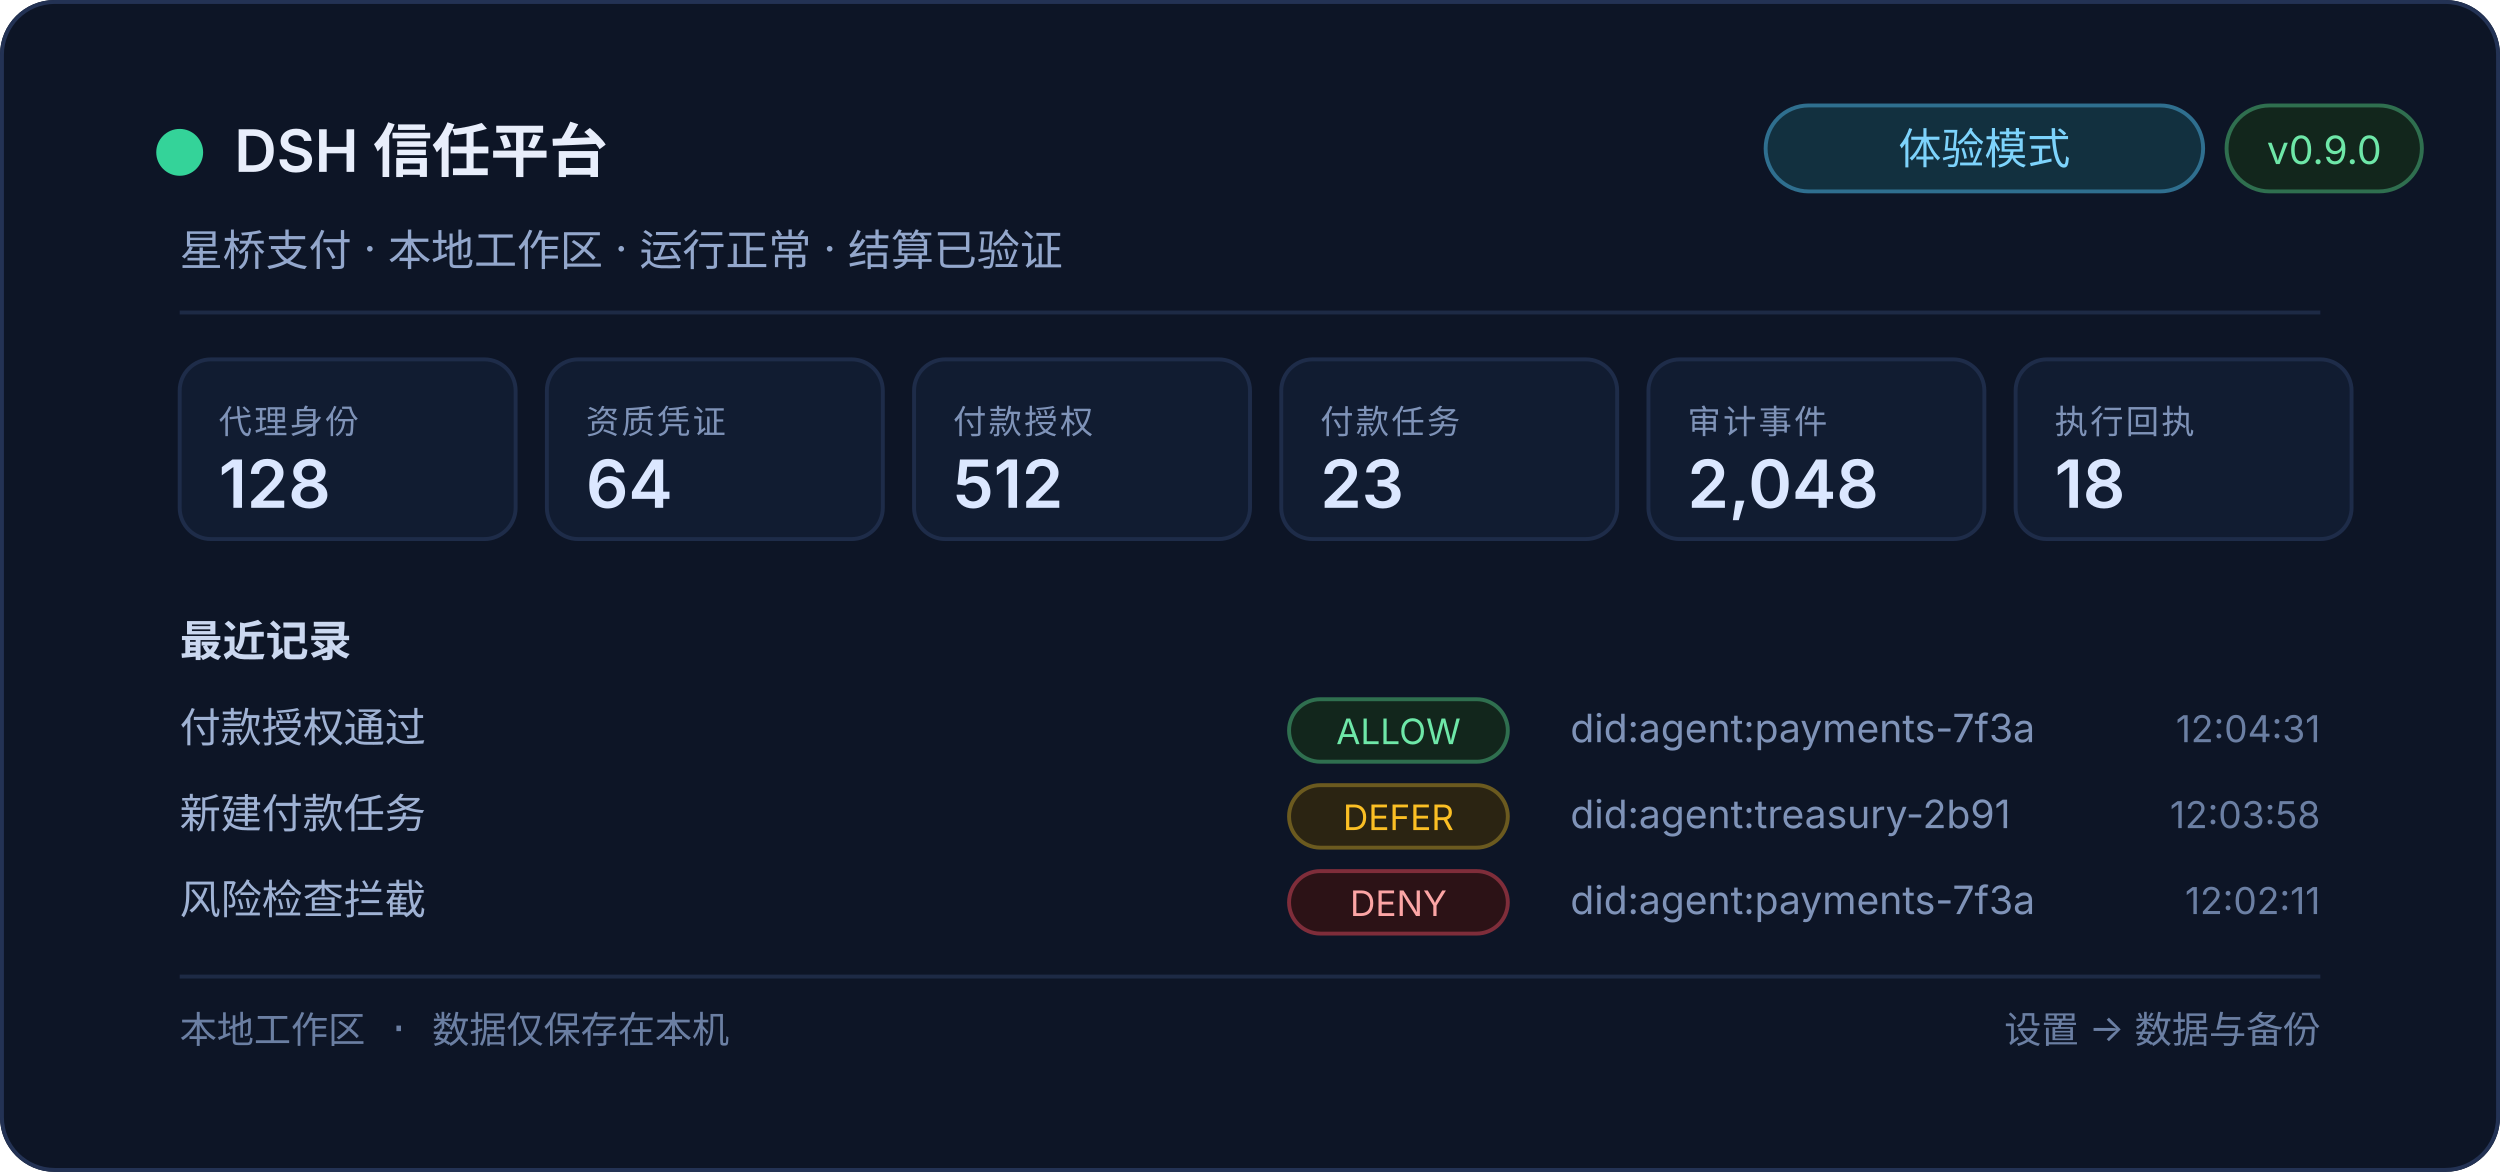
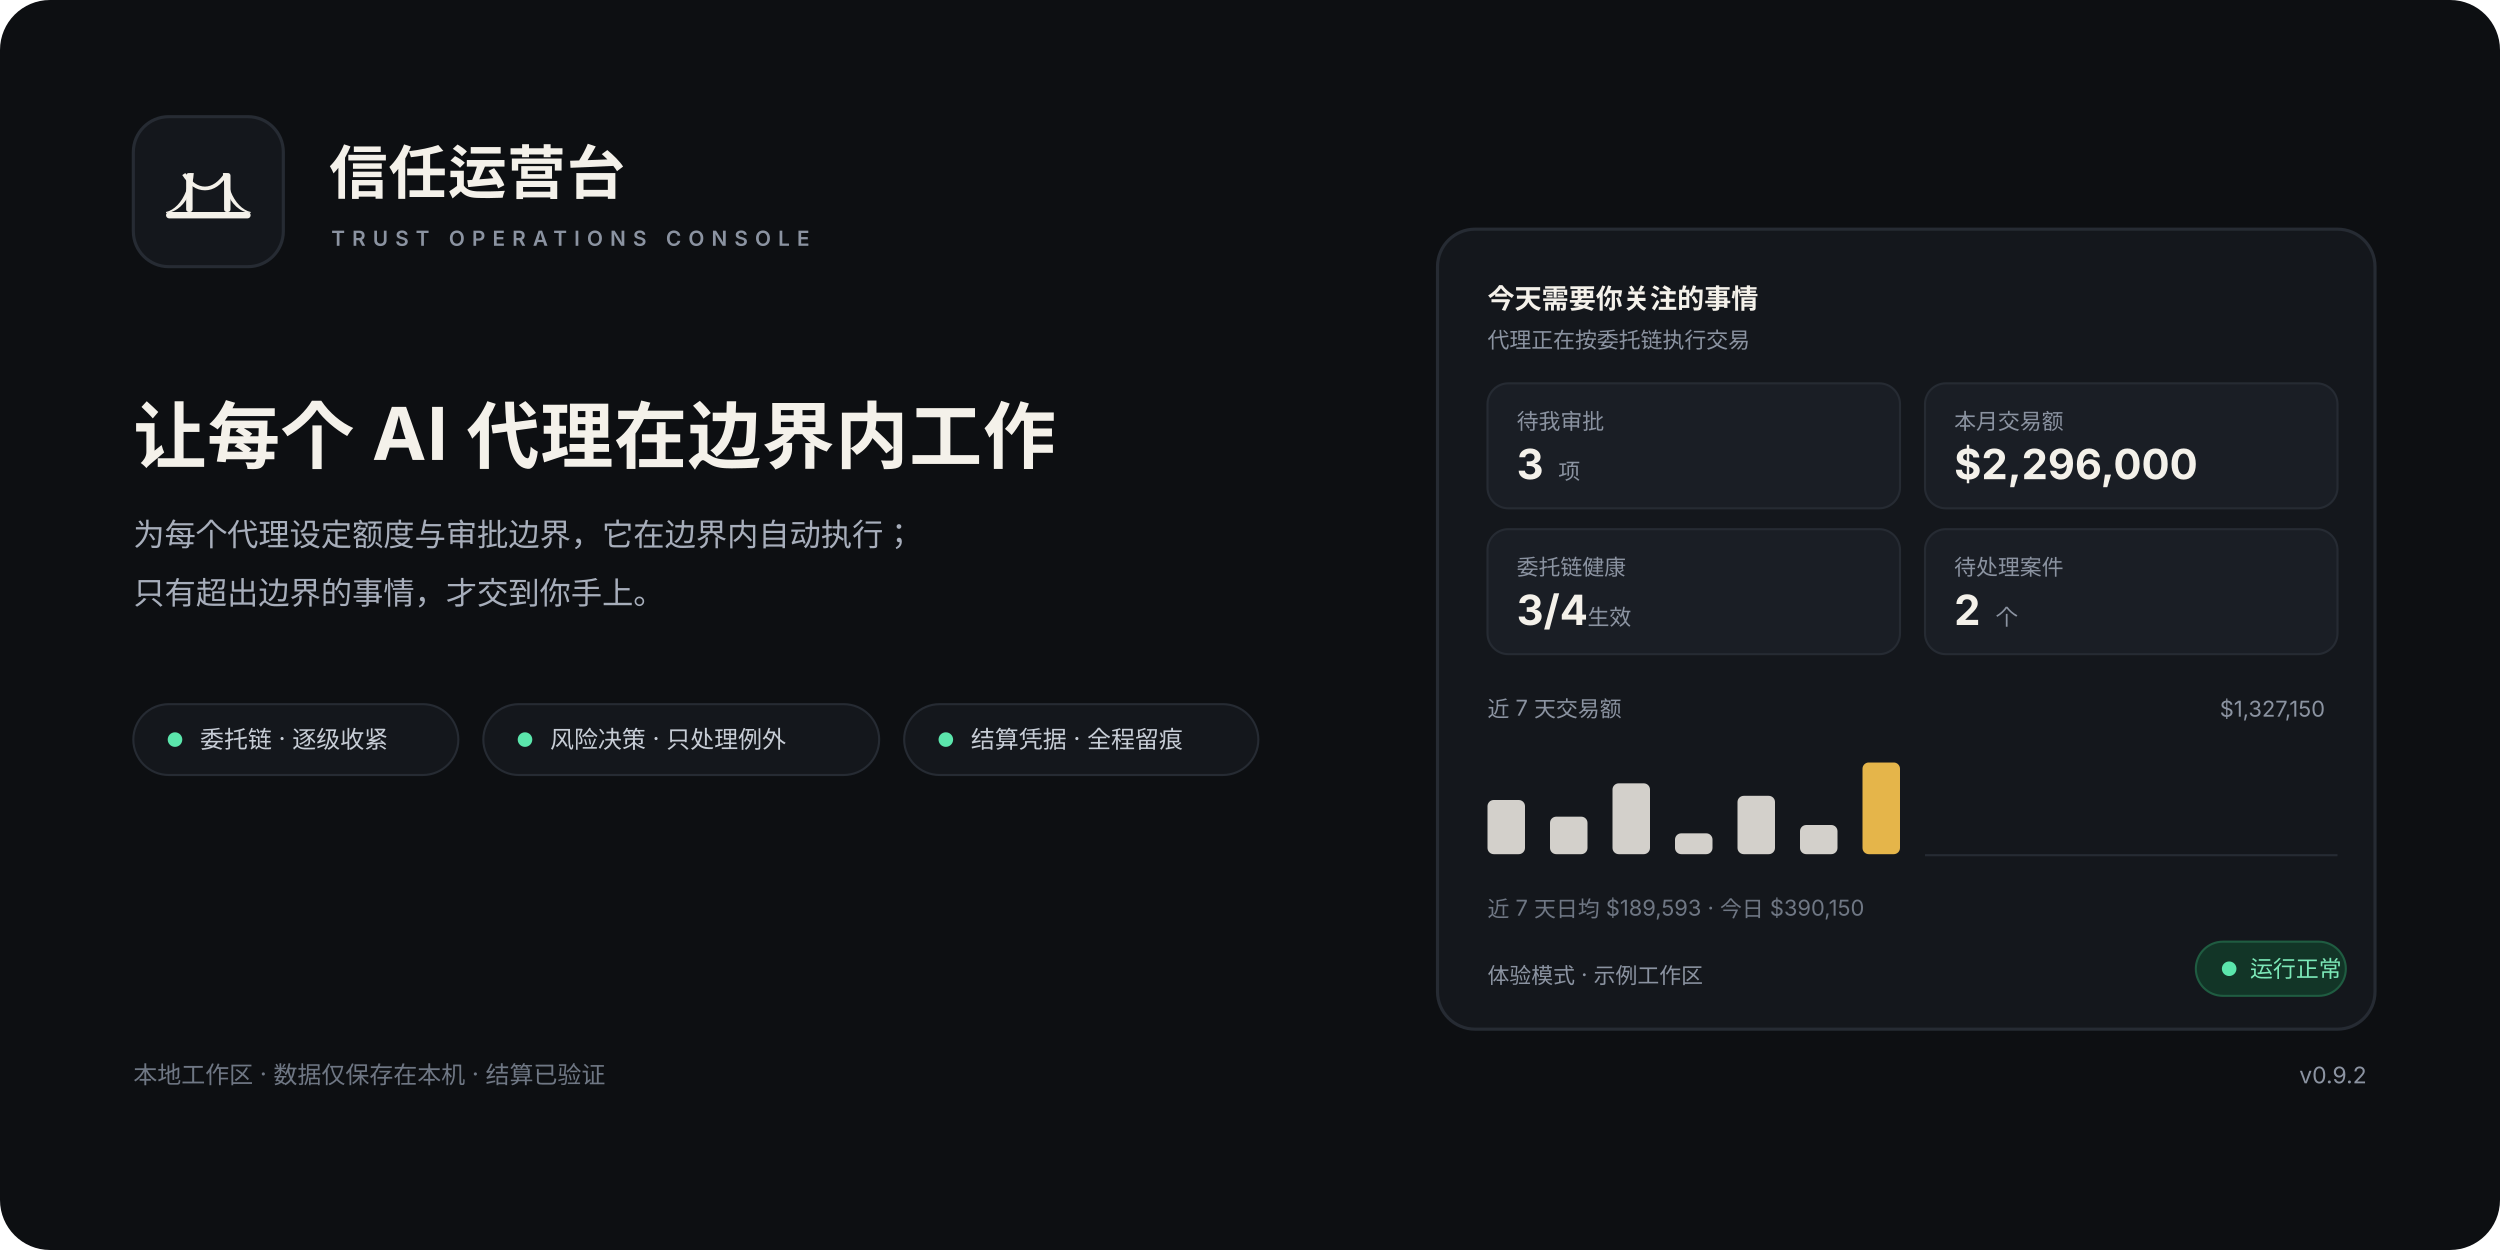
- <svg xmlns="http://www.w3.org/2000/svg" width="640" height="300" viewBox="0 0 640 300" role="img" aria-labelledby="tpzh-title tpzh-desc">
-   <rect width="640" height="300" rx="14" fill="#0d1526" />
-   <rect x="0.5" y="0.5" width="639" height="299" rx="13.5" fill="none" stroke="#233254" />
-   <circle cx="46" cy="39" r="6" fill="#34d399" />
-   <text x="60" y="44" font-family="ui-sans-serif, system-ui, -apple-system, 'Microsoft YaHei', 'PingFang SC', sans-serif" font-size="15" font-weight="600" fill="#e8eefb">DSH 信任平台</text>
-   <rect x="452" y="27" width="112" height="22" rx="11" fill="#12303f" stroke="#2f6f8f" />
-   <text x="508" y="42" text-anchor="middle" font-family="ui-sans-serif, system-ui, -apple-system, 'Microsoft YaHei', 'PingFang SC', sans-serif" font-size="11" fill="#7dd3fc">体验模式</text>
-   <rect x="570" y="27" width="50" height="22" rx="11" fill="#12261c" stroke="#2f6f4f" />
-   <text x="595" y="42" text-anchor="middle" font-family="ui-sans-serif, system-ui, -apple-system, 'Microsoft YaHei', 'PingFang SC', sans-serif" font-size="10" fill="#6ee7a8">v0.9.0</text>
-   <text x="46" y="68" font-family="ui-sans-serif, system-ui, -apple-system, 'Microsoft YaHei', 'PingFang SC', sans-serif" font-size="11" fill="#93a7cc">星桥支付 · 本地工作区 · 运行正常 · 结算已验证</text>
-   <line x1="46" y1="80" x2="594" y2="80" stroke="#1d2a45" />
-   <rect x="46" y="92" width="86" height="46" rx="8" fill="#111c31" stroke="#1e2c49" />
-   <text x="56" y="111" font-family="ui-sans-serif, system-ui, -apple-system, 'Microsoft YaHei', 'PingFang SC', sans-serif" font-size="8.5" letter-spacing="0.6" fill="#7f93b8">代理身份</text>
-   <text x="56" y="130" font-family="ui-sans-serif, system-ui, -apple-system, 'Microsoft YaHei', 'PingFang SC', sans-serif" font-size="17" font-weight="600" fill="#dbe7ff">128</text>
-   <rect x="140" y="92" width="86" height="46" rx="8" fill="#111c31" stroke="#1e2c49" />
-   <text x="150" y="111" font-family="ui-sans-serif, system-ui, -apple-system, 'Microsoft YaHei', 'PingFang SC', sans-serif" font-size="8.5" letter-spacing="0.6" fill="#7f93b8">资质凭证</text>
-   <text x="150" y="130" font-family="ui-sans-serif, system-ui, -apple-system, 'Microsoft YaHei', 'PingFang SC', sans-serif" font-size="17" font-weight="600" fill="#dbe7ff">64</text>
-   <rect x="234" y="92" width="86" height="46" rx="8" fill="#111c31" stroke="#1e2c49" />
-   <text x="244" y="111" font-family="ui-sans-serif, system-ui, -apple-system, 'Microsoft YaHei', 'PingFang SC', sans-serif" font-size="8.5" letter-spacing="0.6" fill="#7f93b8">付款授权</text>
-   <text x="244" y="130" font-family="ui-sans-serif, system-ui, -apple-system, 'Microsoft YaHei', 'PingFang SC', sans-serif" font-size="17" font-weight="600" fill="#dbe7ff">512</text>
-   <rect x="328" y="92" width="86" height="46" rx="8" fill="#111c31" stroke="#1e2c49" />
-   <text x="338" y="111" font-family="ui-sans-serif, system-ui, -apple-system, 'Microsoft YaHei', 'PingFang SC', sans-serif" font-size="8.5" letter-spacing="0.6" fill="#7f93b8">付款任务</text>
-   <text x="338" y="130" font-family="ui-sans-serif, system-ui, -apple-system, 'Microsoft YaHei', 'PingFang SC', sans-serif" font-size="17" font-weight="600" fill="#dbe7ff">23</text>
-   <rect x="422" y="92" width="86" height="46" rx="8" fill="#111c31" stroke="#1e2c49" />
-   <text x="432" y="111" font-family="ui-sans-serif, system-ui, -apple-system, 'Microsoft YaHei', 'PingFang SC', sans-serif" font-size="8.5" letter-spacing="0.6" fill="#7f93b8">审计事件</text>
-   <text x="432" y="130" font-family="ui-sans-serif, system-ui, -apple-system, 'Microsoft YaHei', 'PingFang SC', sans-serif" font-size="17" font-weight="600" fill="#dbe7ff">2,048</text>
-   <rect x="516" y="92" width="86" height="46" rx="8" fill="#111c31" stroke="#1e2c49" />
-   <text x="526" y="111" font-family="ui-sans-serif, system-ui, -apple-system, 'Microsoft YaHei', 'PingFang SC', sans-serif" font-size="8.5" letter-spacing="0.6" fill="#7f93b8">执行回执</text>
-   <text x="526" y="130" font-family="ui-sans-serif, system-ui, -apple-system, 'Microsoft YaHei', 'PingFang SC', sans-serif" font-size="17" font-weight="600" fill="#dbe7ff">18</text>
-   <text x="46" y="168" font-family="ui-sans-serif, system-ui, -apple-system, 'Microsoft YaHei', 'PingFang SC', sans-serif" font-size="11" font-weight="600" fill="#cbd8f0">最近记录</text>
-   <text x="46" y="190" font-family="ui-monospace, SFMono-Regular, 'Cascadia Mono', Consolas, monospace" font-size="10.5" fill="#9fb2d4">付款授权通过</text>
-   <rect x="330" y="179" width="56" height="16" rx="8" fill="#12261c" stroke="#2f6f4f" />
-   <text x="358" y="190.5" text-anchor="middle" font-family="ui-sans-serif, system-ui, -apple-system, sans-serif" font-size="9" fill="#6ee7a8">ALLOW</text>
-   <text x="402" y="190" font-family="ui-sans-serif, system-ui, -apple-system, sans-serif" font-size="10" fill="#7f93b8">did:agent:payments-7f3a</text>
-   <text x="594" y="190" text-anchor="end" font-family="ui-sans-serif, system-ui, -apple-system, sans-serif" font-size="9.5" fill="#6b7fa3">12:04:31</text>
-   <text x="46" y="212" font-family="ui-monospace, SFMono-Regular, 'Cascadia Mono', Consolas, monospace" font-size="10.5" fill="#9fb2d4">新建付款任务</text>
-   <rect x="330" y="201" width="56" height="16" rx="8" fill="#2b2412" stroke="#6b5a1f" />
-   <text x="358" y="212.5" text-anchor="middle" font-family="ui-sans-serif, system-ui, -apple-system, sans-serif" font-size="9" fill="#fbbf24">DEFER</text>
-   <text x="402" y="212" font-family="ui-sans-serif, system-ui, -apple-system, sans-serif" font-size="10" fill="#7f93b8">did:agent:treasury-2b91</text>
-   <text x="594" y="212" text-anchor="end" font-family="ui-sans-serif, system-ui, -apple-system, sans-serif" font-size="9.5" fill="#6b7fa3">12:03:58</text>
-   <text x="46" y="234" font-family="ui-monospace, SFMono-Regular, 'Cascadia Mono', Consolas, monospace" font-size="10.5" fill="#9fb2d4">风险检查拦截</text>
-   <rect x="330" y="223" width="56" height="16" rx="8" fill="#2c1216" stroke="#7f2d3a" />
-   <text x="358" y="234.5" text-anchor="middle" font-family="ui-sans-serif, system-ui, -apple-system, sans-serif" font-size="9" fill="#fca5a5">DENY</text>
-   <text x="402" y="234" font-family="ui-sans-serif, system-ui, -apple-system, sans-serif" font-size="10" fill="#7f93b8">did:agent:payments-7f3a</text>
-   <text x="594" y="234" text-anchor="end" font-family="ui-sans-serif, system-ui, -apple-system, sans-serif" font-size="9.5" fill="#6b7fa3">12:02:11</text>
-   <line x1="46" y1="250" x2="594" y2="250" stroke="#1d2a45" />
-   <text x="46" y="267" font-family="ui-monospace, SFMono-Regular, 'Cascadia Mono', Consolas, monospace" font-size="9.5" fill="#6b7fa3">本地工作区 · 数据仅保存在本机</text>
-   <text x="594" y="267" text-anchor="end" font-family="ui-sans-serif, system-ui, -apple-system, 'Microsoft YaHei', 'PingFang SC', sans-serif" font-size="9.5" fill="#6b7fa3">设置 → 数据与备份</text>
+ <svg xmlns="http://www.w3.org/2000/svg" width="1200" height="600" viewBox="0 0 1200 600" role="img" aria-labelledby="tpzh-title tpzh-desc">
+   <rect width="1200" height="600" rx="24" fill="#0D0F12" />
+   <g font-family="-apple-system, 'Segoe UI', 'PingFang SC', 'Microsoft YaHei', sans-serif">
+     <rect x="64" y="56" width="72" height="72" rx="17" fill="#14171C" stroke="#262B33" stroke-width="1.5" />
+     <g fill="#F4F1EA" transform="translate(74, 66) scale(0.8125)">
+       <rect x="7" y="44" width="50" height="3.8" rx="1.9" />
+       <rect x="18.9" y="21" width="3.8" height="23" rx="1.5" />
+       <rect x="41.3" y="21" width="3.8" height="23" rx="1.5" />
+       <path d="M7 44c4.8-1 9.4-5.8 11.8-12.2C20 28.6 21 24.6 21.2 21h2.2c-.2 3.9-1.2 7.9-2.4 11.4C18.6 39 13.4 44.2 7 44.6Z" />
+       <path d="M18.4 21c3.6 5.3 7.4 8 11.6 8s8-2.7 11.6-8l1.8 1.2c-3.8 5.9-8.2 9-13.4 9s-9.6-3.1-13.4-9Z" />
+       <path d="M57 44c-4.8-1-9.4-5.8-11.8-12.2C44 28.6 43 24.6 42.8 21h-2.2c.2 3.9 1.2 7.9 2.4 11.4C45.4 39 50.6 44.2 57 44.6Z" />
+     </g>
+     <text x="158" y="93" font-size="28" font-weight="700" fill="#F4F1EA" letter-spacing="0.5">信任运营台</text>
+     <text x="159" y="118" font-size="10" font-weight="600" fill="#8B93A1" letter-spacing="3.4">TRUST OPERATIONS CONSOLE</text>
+     <text x="64" y="222" font-size="35" font-weight="700" fill="#F4F1EA" letter-spacing="0.4">让每个 AI 代理在边界内工作</text>
+     <text x="64" y="262" font-size="15" fill="#A7AEBB">为每个代理设定额度与审批边界，它在边界内自动执行；</text>
+     <text x="64" y="290" font-size="15" fill="#A7AEBB">只有超出边界的事情，才交到你手上。</text>
+     <g font-size="11.5" fill="#C7CDD6">
+       <rect x="64" y="338" width="156" height="34" rx="17" fill="#14171C" stroke="#262B33" />
+       <circle cx="84" cy="355" r="3.5" fill="#5BE6AC" />
+       <text x="96" y="359">委托链 · 逐级收紧</text>
+       <rect x="232" y="338" width="190" height="34" rx="17" fill="#14171C" stroke="#262B33" />
+       <circle cx="252" cy="355" r="3.5" fill="#5BE6AC" />
+       <text x="264" y="359">风险决策 · 只处理例外</text>
+       <rect x="434" y="338" width="170" height="34" rx="17" fill="#14171C" stroke="#262B33" />
+       <circle cx="454" cy="355" r="3.5" fill="#5BE6AC" />
+       <text x="466" y="359">结算凭据 · 全程留痕</text>
+     </g>
+     <text x="64" y="520" font-size="11.5" fill="#6F7784">本地工作区 · 数据仅保存在本机 · 结算已验证</text>
+     <text x="1136" y="520" font-size="11" fill="#8B93A1" text-anchor="end">v0.9.2</text>
+     <rect x="690" y="110" width="450" height="384" rx="18" fill="#14171C" stroke="#262B33" stroke-width="1.5" />
+     <text x="714" y="148" font-size="13" font-weight="700" fill="#F4F1EA">今天需要你关注的事情</text>
+     <text x="714" y="167" font-size="10.5" fill="#8B93A1">代理正在按委托链执行交易</text>
+     <g>
+       <rect x="714" y="184" width="198" height="60" rx="10" fill="#1A1E25" stroke="#262B33" />
+       <text x="728" y="206" font-size="10.5" fill="#8B93A1">待我审批</text>
+       <text x="728" y="230" font-size="20" font-weight="700" fill="#F4F1EA">3</text>
+       <text x="748" y="230" font-size="10.5" fill="#8B93A1">项</text>
+       <rect x="924" y="184" width="198" height="60" rx="10" fill="#1A1E25" stroke="#262B33" />
+       <text x="938" y="206" font-size="10.5" fill="#8B93A1">本月交易额</text>
+       <text x="938" y="230" font-size="20" font-weight="700" fill="#F4F1EA">$2,296,000</text>
+       <rect x="714" y="254" width="198" height="60" rx="10" fill="#1A1E25" stroke="#262B33" />
+       <text x="728" y="276" font-size="10.5" fill="#8B93A1">委托链健康</text>
+       <text x="728" y="300" font-size="20" font-weight="700" fill="#F4F1EA">3/4</text>
+       <text x="762" y="300" font-size="10.5" fill="#8B93A1">生效</text>
+       <rect x="924" y="254" width="198" height="60" rx="10" fill="#1A1E25" stroke="#262B33" />
+       <text x="938" y="276" font-size="10.5" fill="#8B93A1">待处理案件</text>
+       <text x="938" y="300" font-size="20" font-weight="700" fill="#F4F1EA">2</text>
+       <text x="958" y="300" font-size="10.5" fill="#8B93A1">个</text>
+     </g>
+     <text x="714" y="344" font-size="10.5" fill="#8B93A1">近 7 天交易额</text>
+     <text x="1116" y="344" font-size="10.5" fill="#8B93A1" text-anchor="end">$1,327,150</text>
+     <g>
+       <rect x="714" y="384" width="18" height="26" rx="3" fill="#F4F1EA" opacity="0.85" />
+       <rect x="744" y="392" width="18" height="18" rx="3" fill="#F4F1EA" opacity="0.85" />
+       <rect x="774" y="376" width="18" height="34" rx="3" fill="#F4F1EA" opacity="0.85" />
+       <rect x="804" y="400" width="18" height="10" rx="3" fill="#F4F1EA" opacity="0.85" />
+       <rect x="834" y="382" width="18" height="28" rx="3" fill="#F4F1EA" opacity="0.85" />
+       <rect x="864" y="396" width="18" height="14" rx="3" fill="#F4F1EA" opacity="0.85" />
+       <rect x="894" y="366" width="18" height="44" rx="3" fill="#E5B54A" />
+       <rect x="924" y="410" width="198" height="1" fill="#262B33" />
+     </g>
+     <text x="714" y="440" font-size="10.5" fill="#6F7784">近 7 天日均 $189,593 · 今日 $390,150</text>
+     <text x="714" y="472" font-size="10.5" fill="#8B93A1">体验模式 · 示例工作区</text>
+     <rect x="1054" y="452" width="72" height="26" rx="13" fill="#123527" stroke="#1F5C41" />
+     <circle cx="1070" cy="465" r="3.5" fill="#5BE6AC" />
+     <text x="1080" y="469" font-size="11" fill="#7CE8B8">运行正常</text>
+   </g>
</svg>
